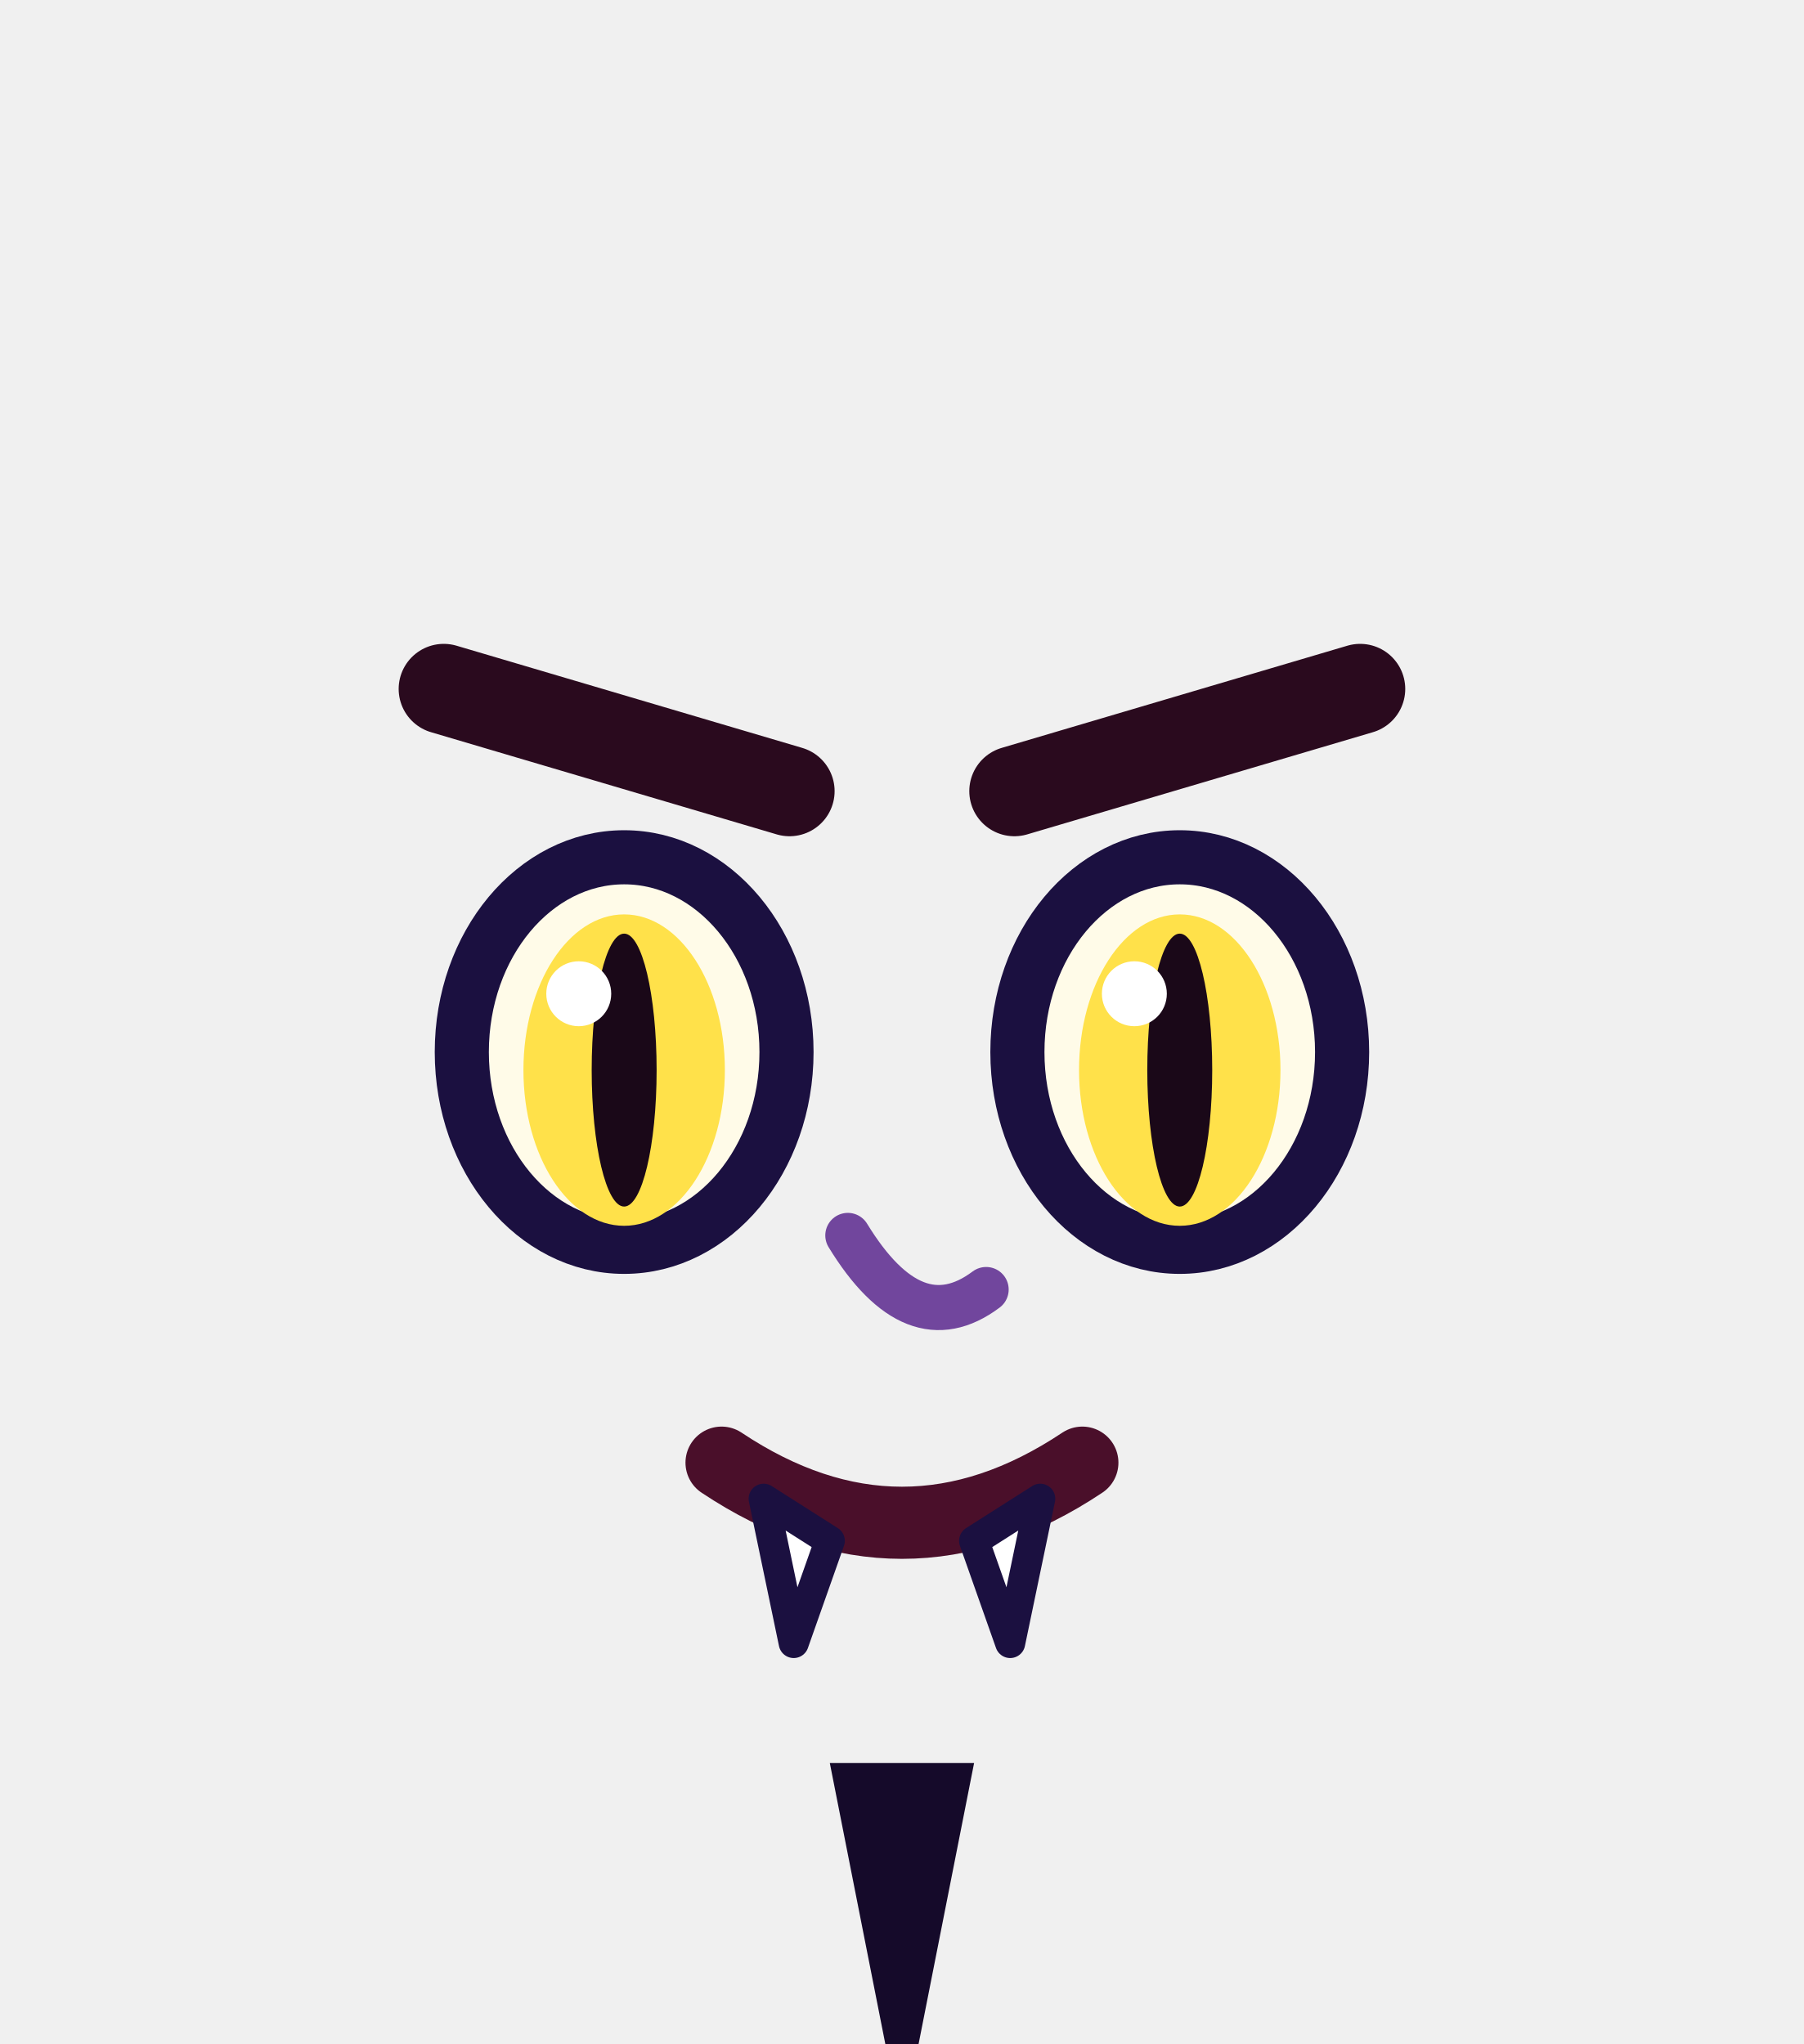
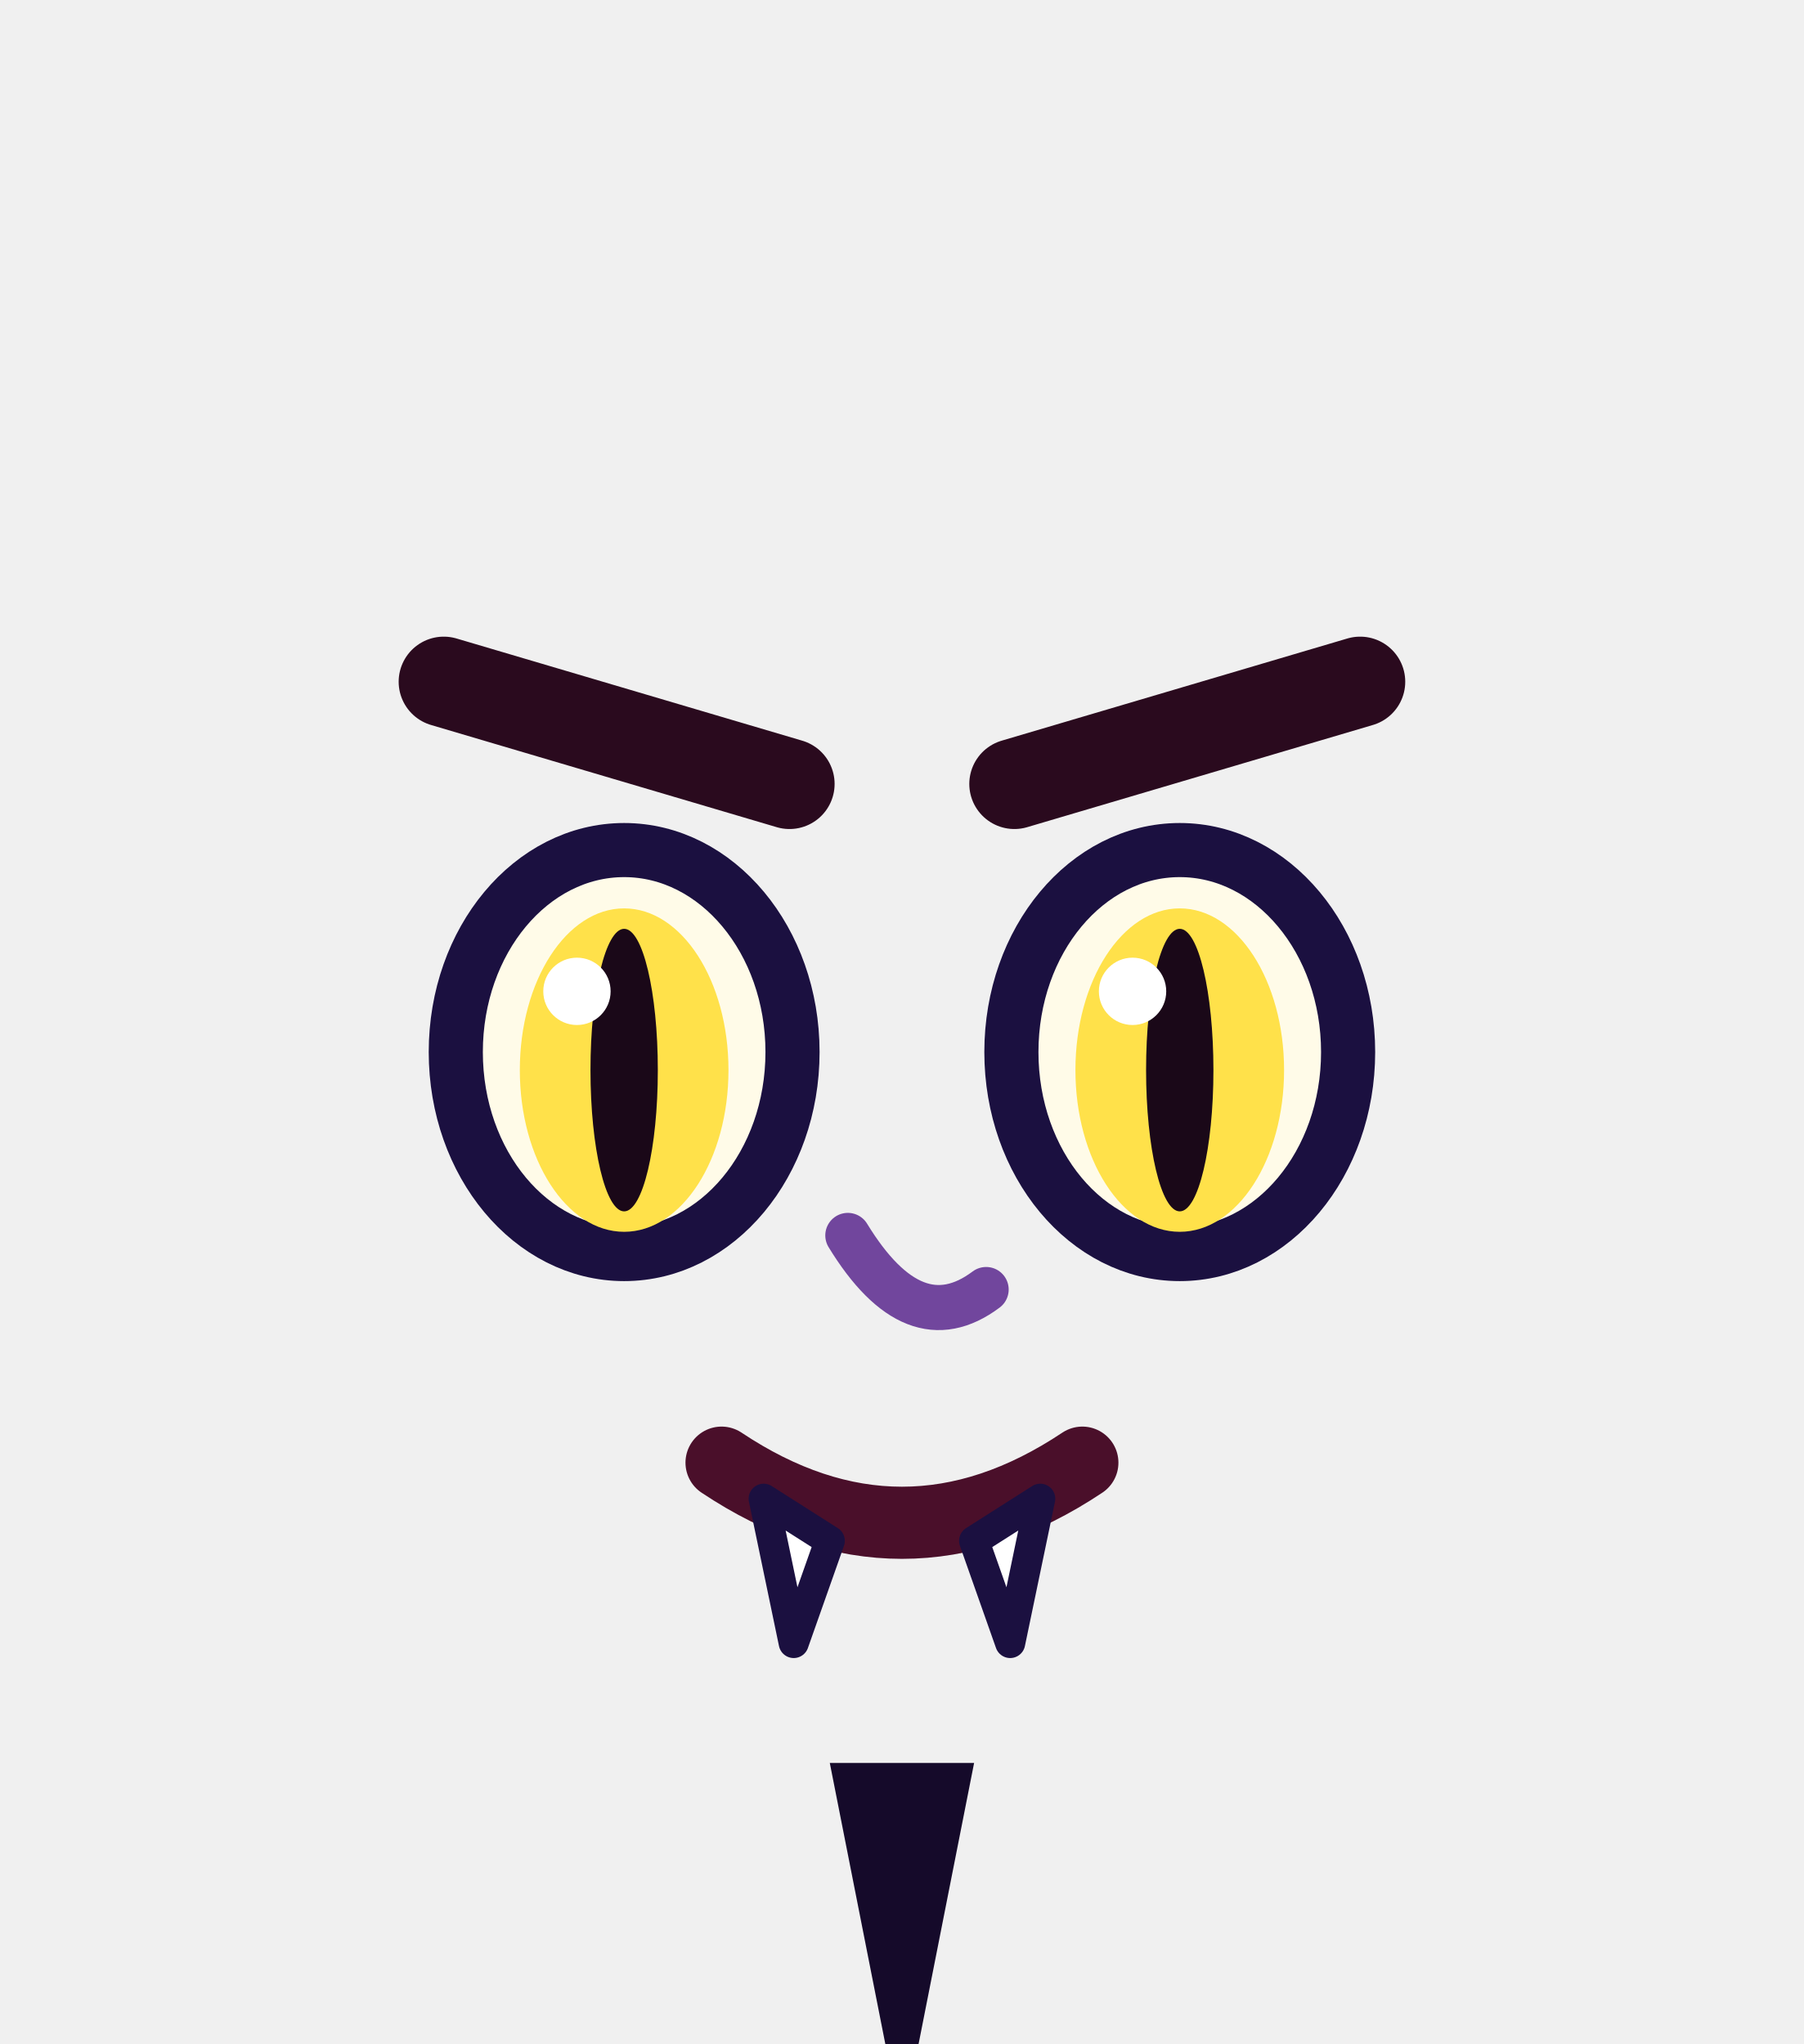
<svg xmlns="http://www.w3.org/2000/svg" width="120" height="136" viewBox="-30 -264 60 68">
-   <ellipse cx="-9.24" cy="-229" rx="5.4" ry="6.48" fill="#fffbe8" stroke="#1b1040" stroke-width="1.8" stroke-linejoin="round" />
-   <ellipse cx="-9.24" cy="-228.4" rx="3.35" ry="5.18" fill="#ffe14a" />
-   <ellipse cx="-9.24" cy="-228.4" rx="1.08" ry="4.54" fill="#1a0818" />
-   <circle cx="-10.75" cy="-230.94" r="1.08" fill="#ffffff" />
-   <ellipse cx="9.24" cy="-229" rx="5.4" ry="6.48" fill="#fffbe8" stroke="#1b1040" stroke-width="1.8" stroke-linejoin="round" />
-   <ellipse cx="9.24" cy="-228.4" rx="3.35" ry="5.18" fill="#ffe14a" />
-   <ellipse cx="9.24" cy="-228.4" rx="1.08" ry="4.54" fill="#1a0818" />
-   <circle cx="7.73" cy="-230.94" r="1.08" fill="#ffffff" />
-   <line x1="-15.24" y1="-241.08" x2="-3.74" y2="-237.68" stroke="#2a0a1e" stroke-width="3" stroke-linecap="round" />
-   <line x1="3.74" y1="-237.68" x2="15.24" y2="-241.08" stroke="#2a0a1e" stroke-width="3" stroke-linecap="round" />
+   <ellipse cx="-9.24" cy="-229" rx="5.6" ry="6.72" fill="#fffbe8" stroke="#1b1040" stroke-width="1.8" stroke-linejoin="round" />
+   <ellipse cx="-9.24" cy="-228.4" rx="3.47" ry="5.38" fill="#ffe14a" />
+   <ellipse cx="-9.24" cy="-228.4" rx="1.12" ry="4.7" fill="#1a0818" />
+   <circle cx="-10.81" cy="-231.02" r="1.12" fill="#ffffff" />
+   <ellipse cx="9.24" cy="-229" rx="5.6" ry="6.72" fill="#fffbe8" stroke="#1b1040" stroke-width="1.8" stroke-linejoin="round" />
+   <ellipse cx="9.24" cy="-228.4" rx="3.47" ry="5.38" fill="#ffe14a" />
+   <ellipse cx="9.24" cy="-228.4" rx="1.12" ry="4.7" fill="#1a0818" />
+   <circle cx="7.67" cy="-231.02" r="1.12" fill="#ffffff" />
+   <line x1="-15.24" y1="-241.32" x2="-3.74" y2="-237.92" stroke="#2a0a1e" stroke-width="3" stroke-linecap="round" />
+   <line x1="3.74" y1="-237.92" x2="15.24" y2="-241.32" stroke="#2a0a1e" stroke-width="3" stroke-linecap="round" />
  <path d="M-6 -215.34 Q0 -211.34 6 -215.34" fill="none" stroke="#4a0f2a" stroke-width="2.4" stroke-linejoin="round" stroke-linecap="round" />
  <polygon points="-4.6,-214.14 -2.4,-212.74 -3.6,-209.34" fill="#ffffff" stroke="#1b1040" stroke-width="1" stroke-linejoin="round" />
  <polygon points="4.6,-214.14 2.4,-212.74 3.6,-209.34" fill="#ffffff" stroke="#1b1040" stroke-width="1" stroke-linejoin="round" />
  <path d="M-1.8 -222.9 Q0.4 -219.3 2.8 -221.1" fill="none" stroke="#5b298e" stroke-width="1.5" stroke-linejoin="round" stroke-linecap="round" stroke-opacity="0.85" />
  <polygon points="-2.4,-205.35 2.4,-205.35 0,-193.2" fill="#150a2a" />
</svg>
